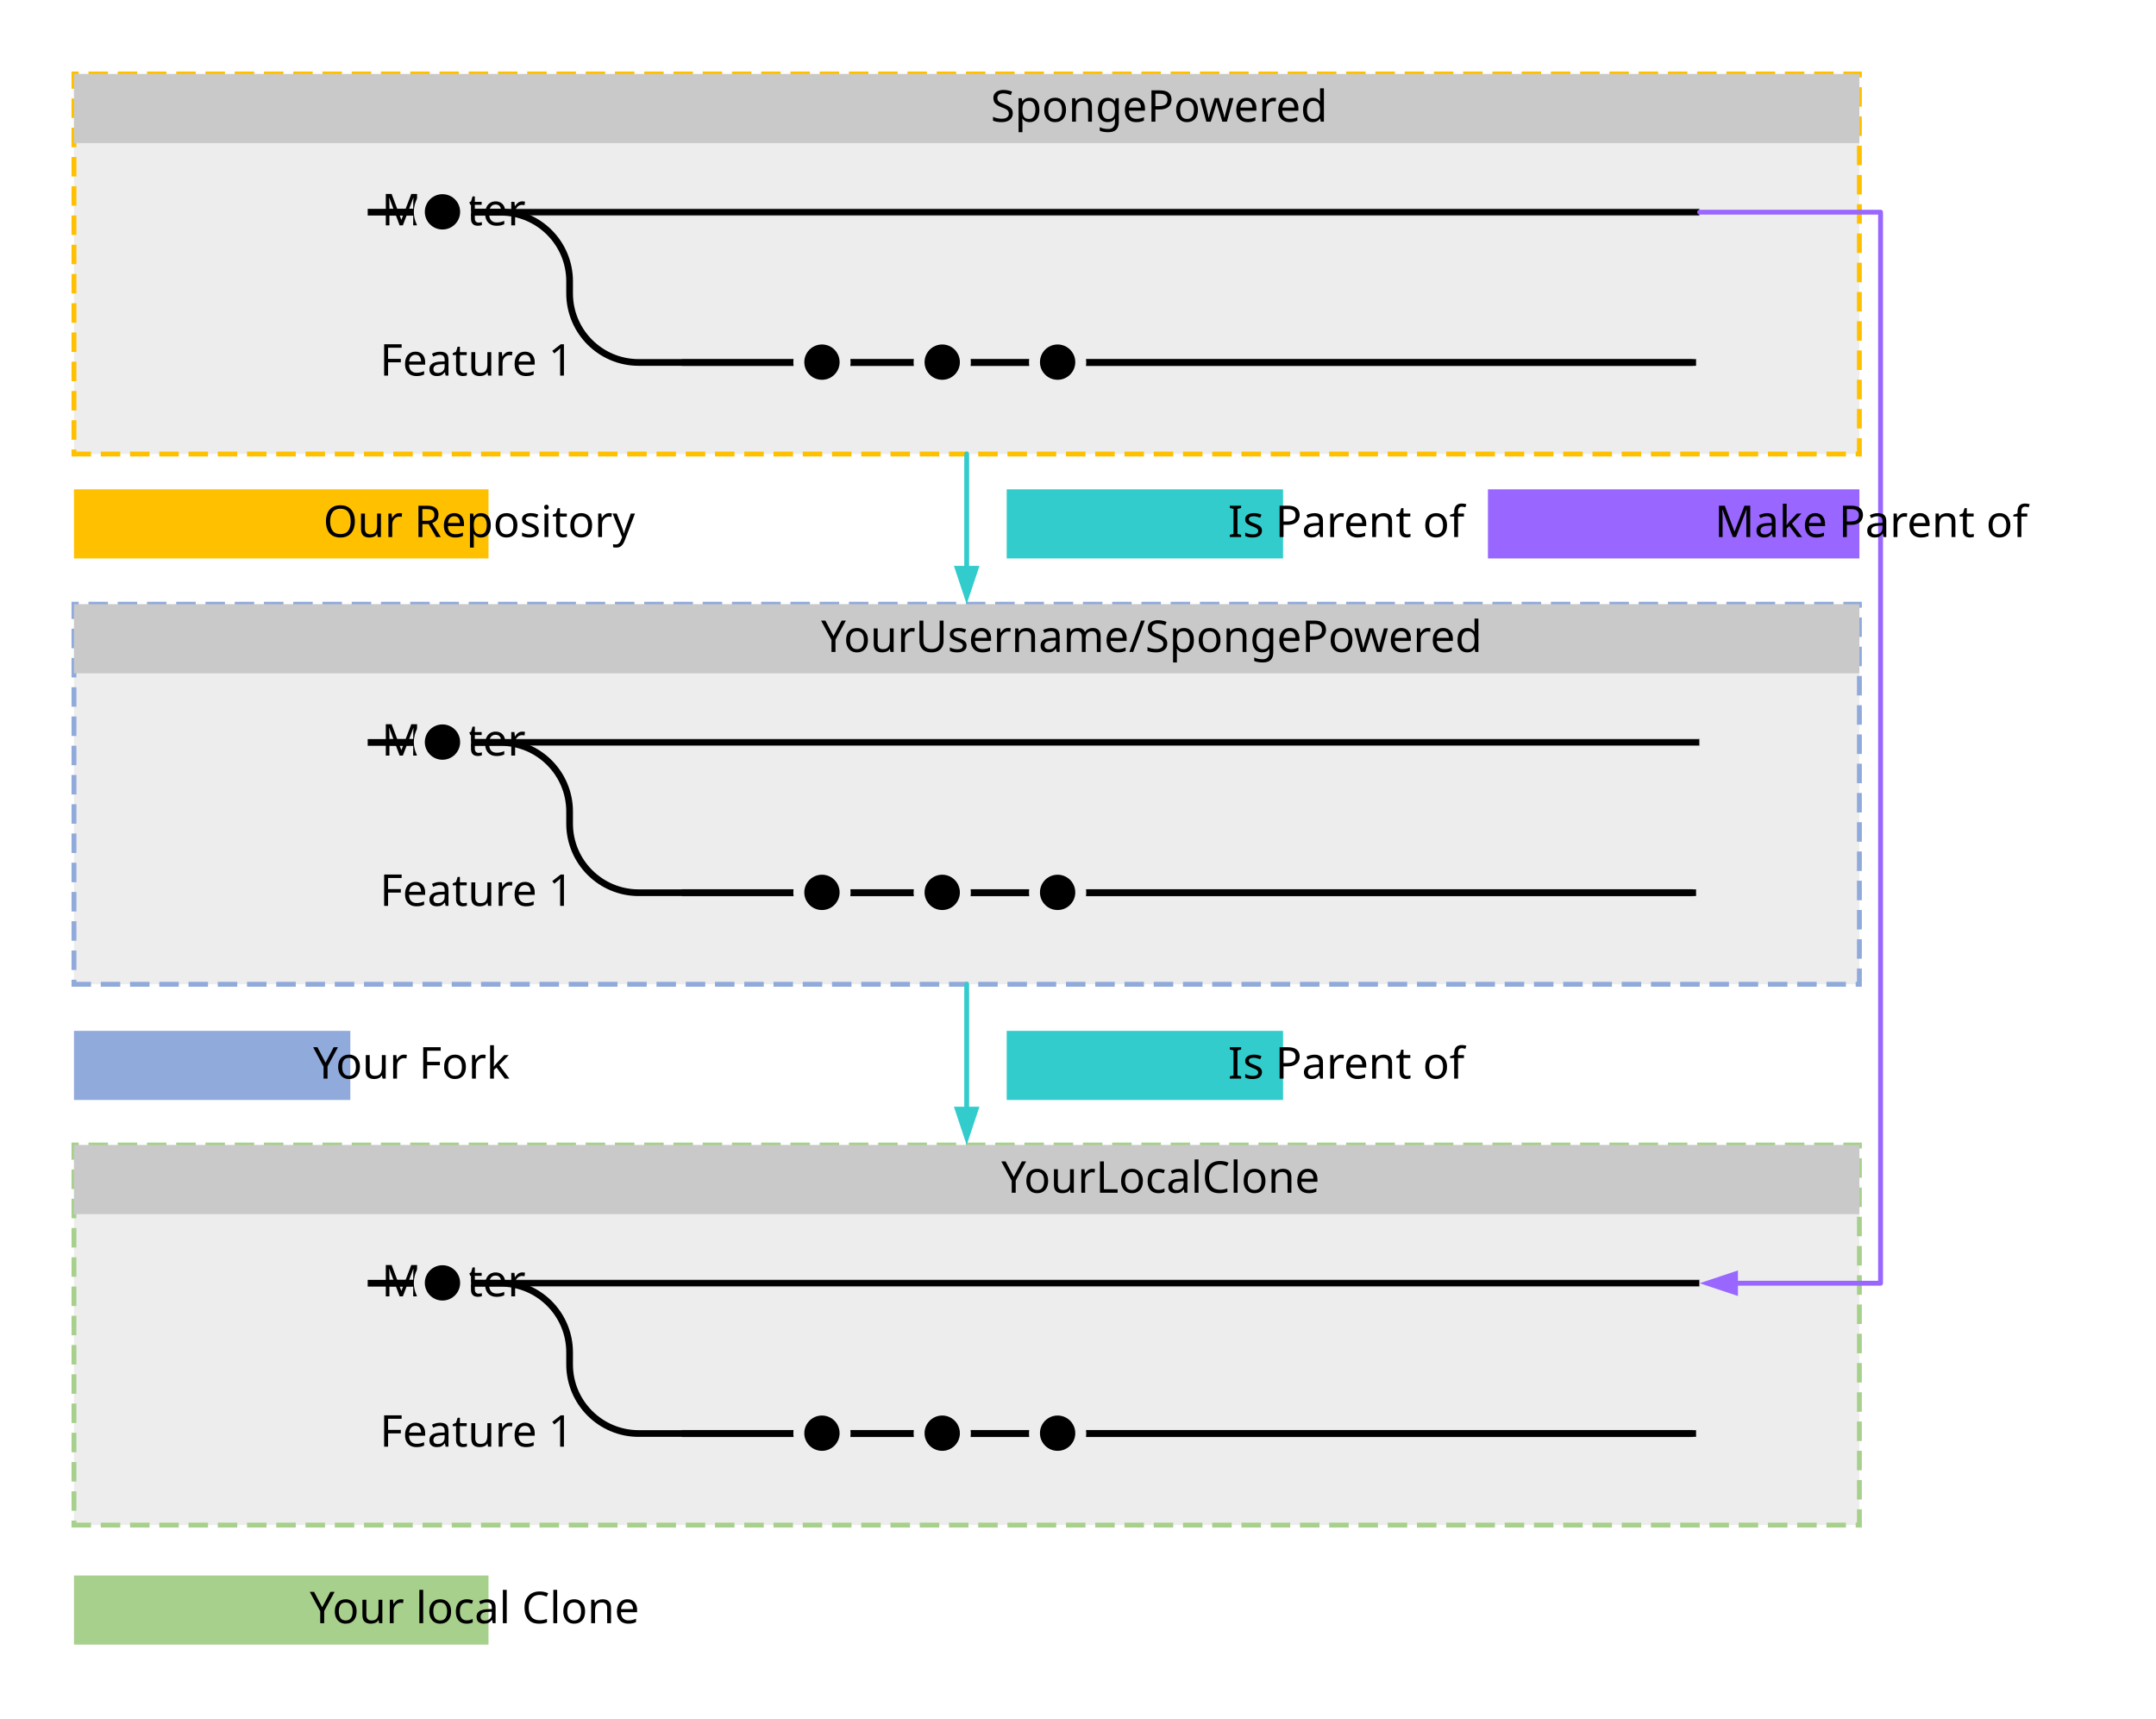
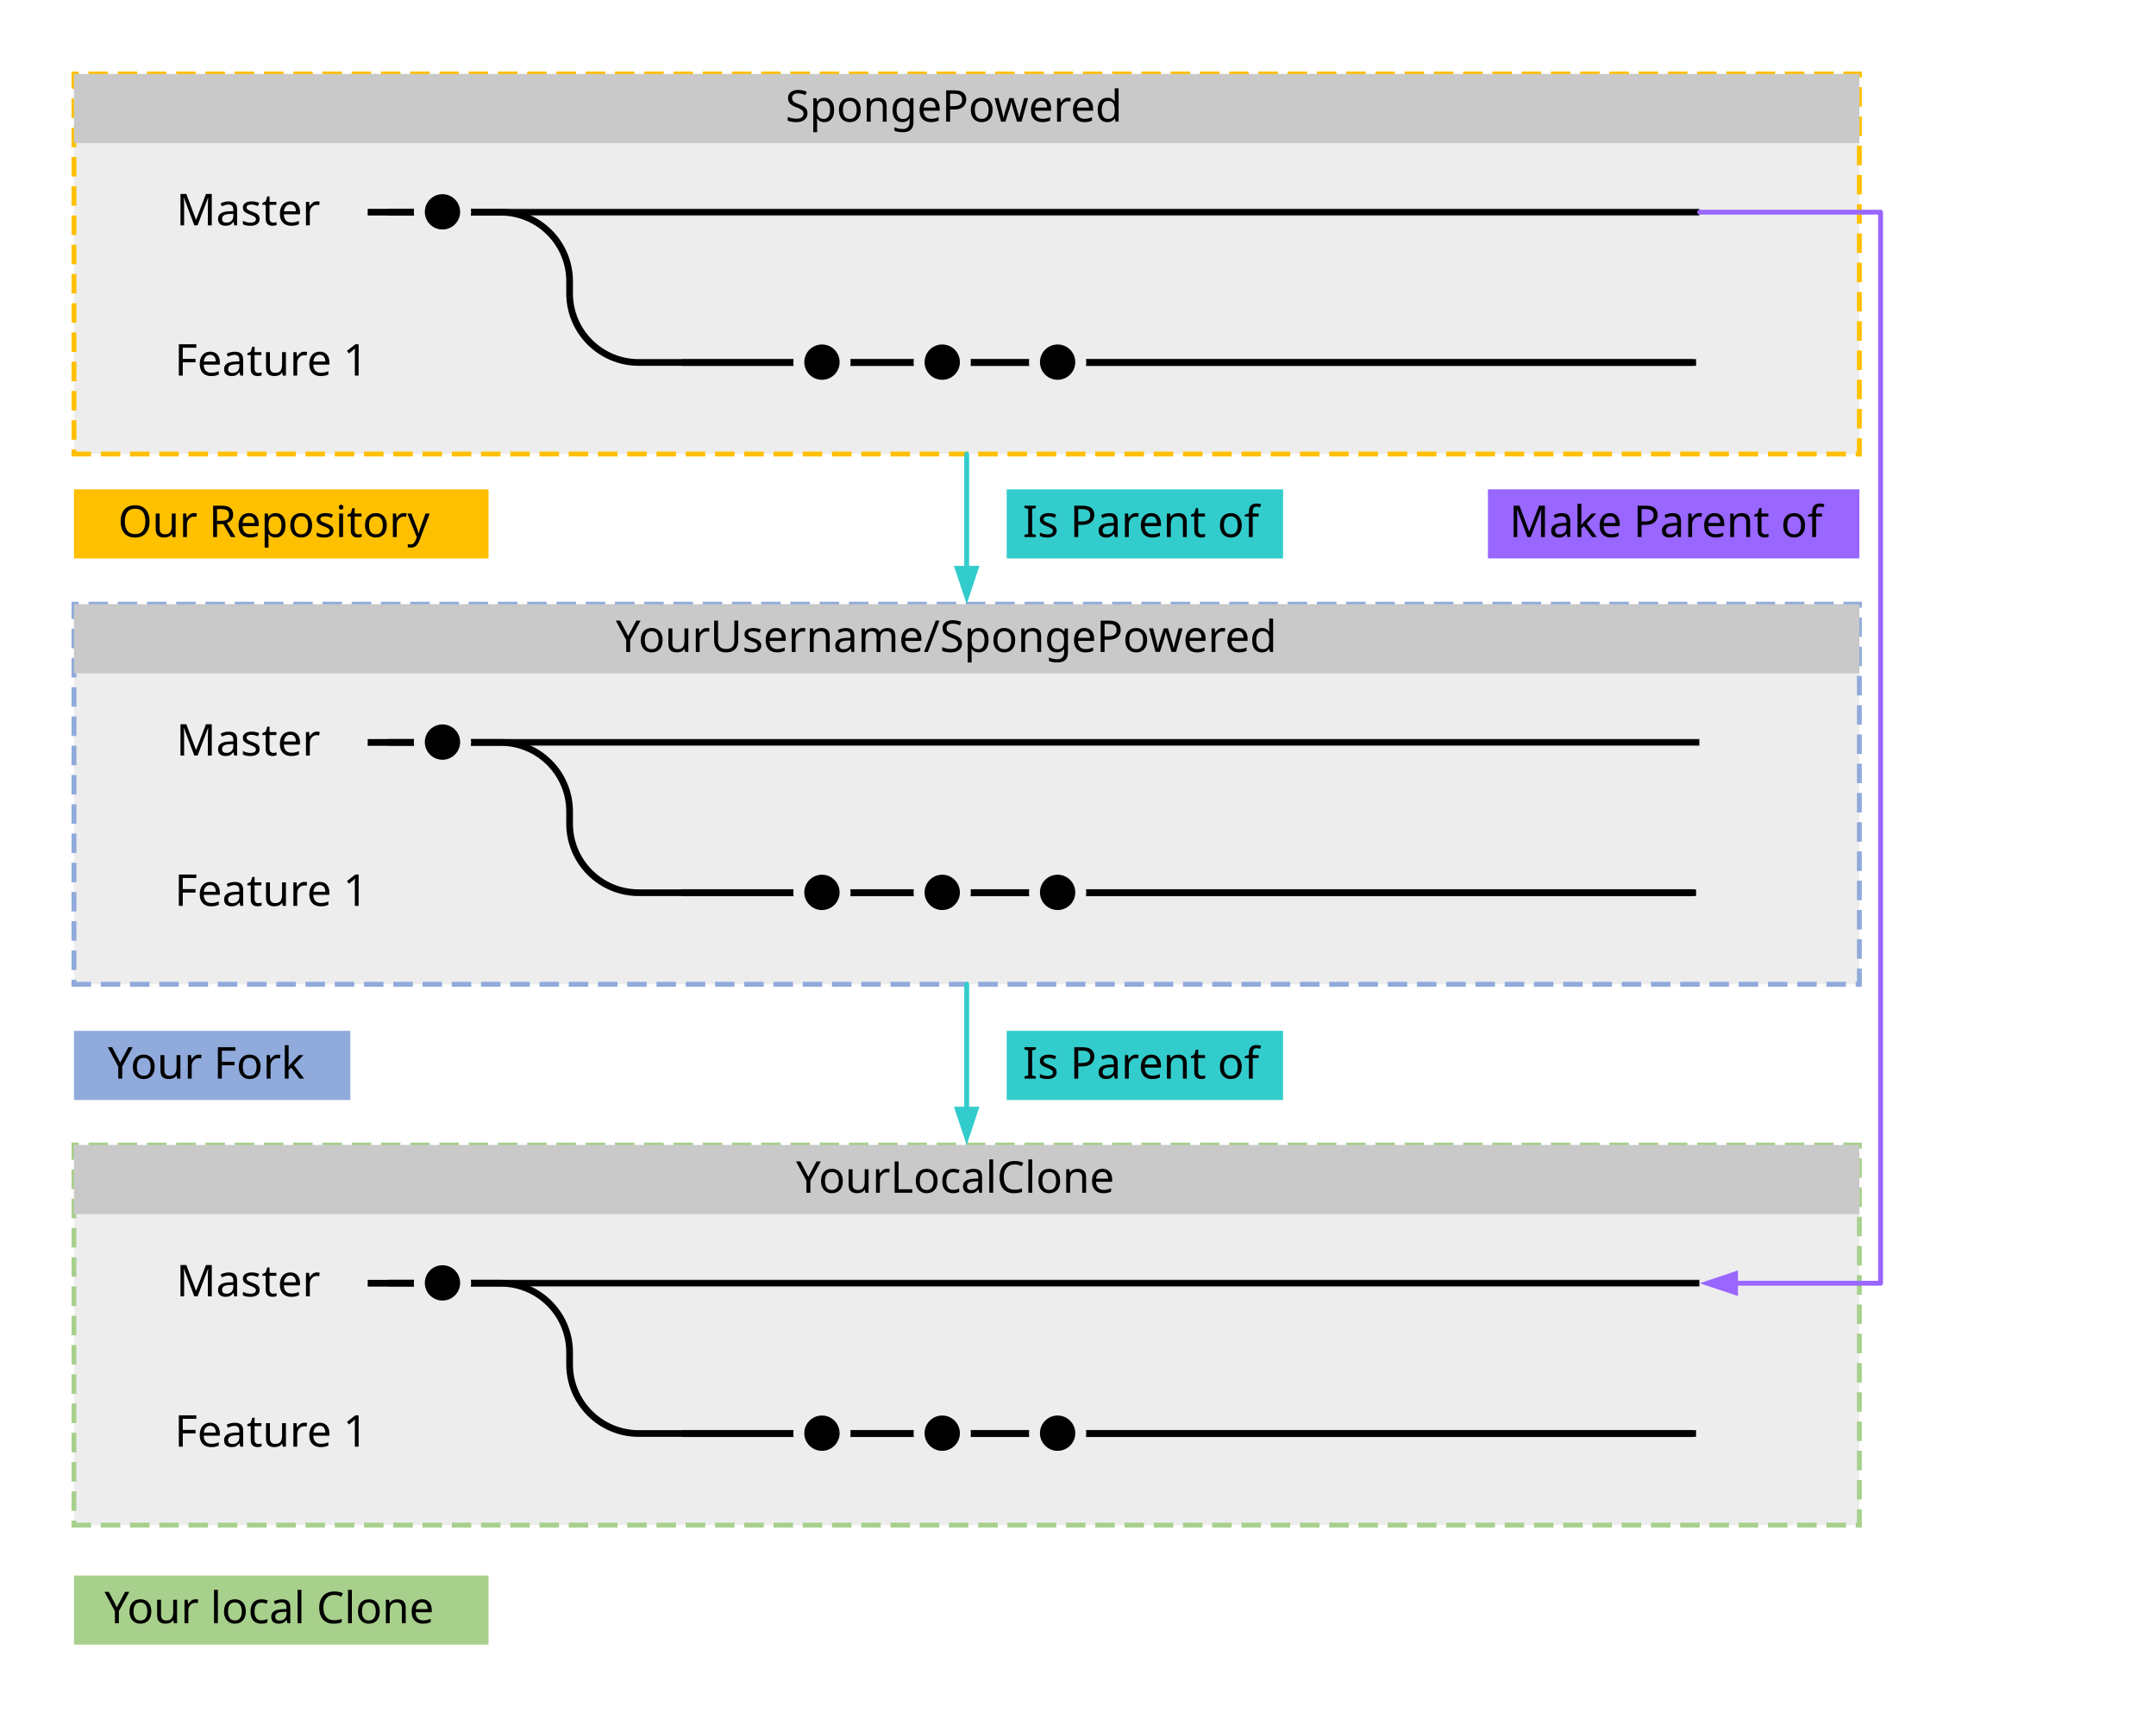
- <svg xmlns="http://www.w3.org/2000/svg" xmlns:ns1="http://schemas.microsoft.com/visio/2003/SVGExtensions/" xmlns:xlink="http://www.w3.org/1999/xlink" width="12.286in" height="9.792in" viewBox="0 0 884.562 705" xml:space="preserve" color-interpolation-filters="sRGB" class="st20">
-   <ns1:documentProperties ns1:langID="1031" ns1:metric="true" ns1:viewMarkup="false">
-     <ns1:userDefs>
-       <ns1:ud ns1:nameU="msvNoAutoConnect" ns1:val="VT0(0):26" />
-       <ns1:ud ns1:nameU="visV14CFF" ns1:prompt="" ns1:val="VT0(1):26" />
-       <ns1:ud ns1:nameU="visFlowchartType" ns1:prompt="" ns1:val="VT4(CrossFunctional)" />
-     </ns1:userDefs>
-   </ns1:documentProperties>
-   <style type="text/css">
- 	
- 		.st1 {fill:#ededed;stroke:#90aadb;stroke-dasharray:6,6;stroke-width:2}
- 		.st2 {fill:#000000;stroke:#c7c8c8;stroke-width:0.25}
- 		.st3 {fill:#ededed;stroke:none;stroke-width:0.25}
- 		.st4 {fill:#000000;font-family:Montserrat;font-size:1.5em}
- 		.st5 {fill:none;stroke:none;stroke-width:2}
- 		.st6 {fill:#c9c9c9;stroke:none;stroke-width:0.25}
- 		.st7 {fill:#ededed;stroke:#a8d08d;stroke-dasharray:6,6;stroke-width:2}
- 		.st8 {stroke:#000000;stroke-width:2.75}
- 		.st9 {marker-end:url(#mrkr13-49);stroke:#33cccc;stroke-linecap:round;stroke-linejoin:round;stroke-width:2}
- 		.st10 {fill:#33cccc;fill-opacity:1;stroke:#33cccc;stroke-opacity:1;stroke-width:0.382}
- 		.st11 {fill:#90aadb;stroke:none;stroke-width:2}
- 		.st12 {fill:#a8d08d;stroke:none;stroke-width:2}
- 		.st13 {fill:#33cccc;stroke:none;stroke-width:2}
- 		.st14 {fill:#ededed;stroke:#ffc000;stroke-dasharray:6,6;stroke-width:2}
- 		.st15 {fill:#ffc000;stroke:none;stroke-width:2}
- 		.st16 {fill:#000000;stroke:#ededed;stroke-width:4.5}
- 		.st17 {marker-end:url(#mrkr13-125);stroke:#9966ff;stroke-linecap:round;stroke-linejoin:round;stroke-width:2}
- 		.st18 {fill:#9966ff;fill-opacity:1;stroke:#9966ff;stroke-opacity:1;stroke-width:0.382}
- 		.st19 {fill:#9966ff;stroke:none;stroke-width:2}
- 		.st20 {fill:none;fill-rule:evenodd;font-size:12px;overflow:visible;stroke-linecap:square;stroke-miterlimit:3}
- 	
- 	</style>
+ <svg xmlns="http://www.w3.org/2000/svg" xmlns:xlink="http://www.w3.org/1999/xlink" width="1179.418" height="940" class="st20" color-interpolation-filters="sRGB" viewBox="0 0 884.562 705" xml:space="preserve">
+   <style type="text/css">.st1{fill:#ededed;stroke:#90aadb;stroke-dasharray:6,6;stroke-width:2}.st2,.st3{fill:#000;stroke:#c7c8c8;stroke-width:.25}.st3{fill:#ededed;stroke:none}.st4{fill:#000;font-family:Montserrat;font-size:1.5em}.st5,.st6{fill:none;stroke:none;stroke-width:2}.st6{fill:#c9c9c9;stroke-width:.25}.st7{fill:#ededed;stroke:#a8d08d;stroke-dasharray:6,6;stroke-width:2}.st8{stroke:#000;stroke-width:2.75}.st9{marker-end:url(#mrkr13-49);stroke:#3cc;stroke-linecap:round;stroke-linejoin:round;stroke-width:2}.st10{fill:#3cc;fill-opacity:1;stroke:#3cc;stroke-opacity:1;stroke-width:.382}.st11,.st12{fill:#90aadb;stroke:none;stroke-width:2}.st12{fill:#a8d08d}.st13{fill:#3cc;stroke:none}.st13,.st14,.st15{stroke-width:2}.st14{fill:#ededed;stroke:#ffc000;stroke-dasharray:6,6}.st15{fill:#ffc000;stroke:none}.st16{fill:#000;stroke:#ededed;stroke-width:4.5}.st17{marker-end:url(#mrkr13-125);stroke:#96f;stroke-linecap:round;stroke-linejoin:round;stroke-width:2}.st18{fill:#96f;fill-opacity:1;stroke:#96f;stroke-opacity:1;stroke-width:.382}.st19{fill:#96f;stroke:none;stroke-width:2}.st20{fill:none;fill-rule:evenodd;font-size:12px;overflow:visible;stroke-linecap:square;stroke-miterlimit:3}</style>
  <defs id="Markers">
    <g id="lend13">
-       <path d="M 3 1 L 0 0 L 3 -1 L 3 1 " style="stroke:none" />
+       <path d="M 3 1 L 0 0 L 3 -1 L 3 1" style="stroke:none" />
    </g>
-     <marker id="mrkr13-49" class="st10" ns1:arrowType="13" ns1:arrowSize="3" ns1:setback="7.86" refX="-7.86" orient="auto" markerUnits="strokeWidth" overflow="visible">
-       <use xlink:href="#lend13" transform="scale(-2.62,-2.62) " />
+     <marker id="mrkr13-49" class="st10" markerUnits="strokeWidth" orient="auto" overflow="visible" refX="-7.86">
+       <use transform="scale(-2.62,-2.62)" xlink:href="#lend13" />
    </marker>
-     <marker id="mrkr13-125" class="st18" ns1:arrowType="13" ns1:arrowSize="3" ns1:setback="7.86" refX="-7.86" orient="auto" markerUnits="strokeWidth" overflow="visible">
-       <use xlink:href="#lend13" transform="scale(-2.62,-2.62) " />
+     <marker id="mrkr13-125" class="st18" markerUnits="strokeWidth" orient="auto" overflow="visible" refX="-7.86">
+       <use transform="scale(-2.62,-2.62)" xlink:href="#lend13" />
    </marker>
  </defs>
-   <g ns1:mID="0" ns1:index="1" ns1:groupContext="foregroundPage">
-     <ns1:userDefs>
-       <ns1:ud ns1:nameU="msvThemeOrder" ns1:val="VT0(0):26" />
-     </ns1:userDefs>
-     <ns1:pageProperties ns1:drawingScale="0.0393701" ns1:pageScale="0.0393701" ns1:drawingUnits="24" ns1:shadowOffsetX="8.50394" ns1:shadowOffsetY="-8.50394" />
-     <ns1:layer ns1:name="Verbinder" ns1:index="0" />
-     <g id="shape25-1" ns1:mID="25" ns1:groupContext="shape" transform="translate(30.3465,-301.229)">
-       <ns1:userDefs>
-         <ns1:ud ns1:nameU="visVersion" ns1:val="VT0(15):26" />
-       </ns1:userDefs>
+   <g>
+     <g id="shape25-1" transform="translate(30.3465,-301.229)">
      <path d="M0 705 L732.52 705 L732.52 549.09 L0 549.09 L0 705 Z" class="st1" />
    </g>
-     <g id="group37-3" transform="translate(272.709,-390.945)" ns1:mID="37" ns1:groupContext="group">
- 			</g>
-     <g id="shape23-4" ns1:mID="23" ns1:groupContext="shape" transform="translate(159.323,-399.024)">
-       <ns1:userDefs>
-         <ns1:ud ns1:nameU="visVersion" ns1:val="VT0(15):26" />
-       </ns1:userDefs>
-       <rect x="0" y="702.166" width="538" height="2.835" class="st2" />
+     <g id="group37-3" transform="translate(272.709,-390.945)" />
+     <g id="shape23-4" transform="translate(159.323,-399.024)">
+       <rect width="538" height="2.835" x="0" y="702.166" class="st2" />
    </g>
-     <g id="shape42-6" ns1:mID="42" ns1:groupContext="shape" transform="translate(53.0236,-390.945)">
-       <ns1:userDefs>
-         <ns1:ud ns1:nameU="visVersion" ns1:val="VT0(15):26" />
-       </ns1:userDefs>
-       <ns1:textBlock ns1:margins="rect(4,4,4,4)" ns1:tabSpace="42.5197" />
-       <ns1:textRect cx="49.606" cy="695.504" width="99.22" height="18.992" />
-       <rect x="0" y="686.008" width="99.213" height="18.992" class="st3" />
-       <text x="19.28" y="700.9" class="st4" ns1:langID="1031">
-         <ns1:paragraph ns1:horizAlign="1" />
-         <ns1:tabList />Master</text>
+     <g id="shape42-6" transform="translate(53.0236,-390.945)">
+       <rect width="99.213" height="18.992" x="0" y="686.008" class="st3" />
+       <text x="19.28" y="700.9" class="st4">Master</text>
    </g>
-     <g id="shape52-9" ns1:mID="52" ns1:groupContext="shape" transform="translate(54.4409,-377.055)">
-       <rect x="0" y="658.229" width="676.898" height="46.772" class="st5" />
+     <g id="shape52-9" transform="translate(54.4409,-377.055)">
+       <rect width="676.898" height="46.772" x="0" y="658.229" class="st5" />
    </g>
-     <g id="shape36-11" ns1:mID="36" ns1:groupContext="shape" transform="translate(30.3465,-428.788)">
-       <ns1:textBlock ns1:margins="rect(2,2,2,2)" ns1:tabSpace="42.5197" />
-       <ns1:textRect cx="366.261" cy="690.827" width="732.53" height="28.346" />
-       <rect x="0" y="676.654" width="732.522" height="28.346" class="st6" />
-       <text x="222.29" y="696.23" class="st4" ns1:langID="1031">
-         <ns1:paragraph ns1:horizAlign="1" />
-         <ns1:tabList />YourUsername/SpongePowered</text>
+     <g id="shape36-11" transform="translate(30.3465,-428.788)">
+       <rect width="732.522" height="28.346" x="0" y="676.654" class="st6" />
+       <text x="222.29" y="696.23" class="st4">YourUsername/SpongePowered</text>
    </g>
-     <g id="shape60-14" ns1:mID="60" ns1:groupContext="shape" transform="translate(279.795,-337.37)">
-       <ns1:userDefs>
-         <ns1:ud ns1:nameU="visVersion" ns1:val="VT0(15):26" />
-       </ns1:userDefs>
-       <rect x="0" y="702.166" width="414.693" height="2.835" class="st2" />
+     <g id="shape60-14" transform="translate(279.795,-337.37)">
+       <rect width="414.693" height="2.835" x="0" y="702.166" class="st2" />
    </g>
-     <g id="shape65-16" ns1:mID="65" ns1:groupContext="shape" transform="translate(53.0236,-329.292)">
-       <ns1:userDefs>
-         <ns1:ud ns1:nameU="visVersion" ns1:val="VT0(15):26" />
-       </ns1:userDefs>
-       <ns1:textBlock ns1:margins="rect(4,4,4,4)" ns1:tabSpace="42.5197" />
-       <ns1:textRect cx="58.528" cy="695.504" width="117.06" height="18.992" />
-       <rect x="0" y="686.008" width="117.055" height="18.992" class="st3" />
-       <text x="18.6" y="700.9" class="st4" ns1:langID="1031">
-         <ns1:paragraph ns1:horizAlign="1" />
-         <ns1:tabList />Feature 1</text>
+     <g id="shape65-16" transform="translate(53.0236,-329.292)">
+       <rect width="117.055" height="18.992" x="0" y="686.008" class="st3" />
+       <text x="18.6" y="700.9" class="st4">Feature 1</text>
    </g>
-     <g id="shape66-19" ns1:mID="66" ns1:groupContext="shape" transform="translate(54.4409,-315.402)">
-       <rect x="0" y="658.229" width="676.898" height="46.772" class="st5" />
+     <g id="shape66-19" transform="translate(54.4409,-315.402)">
+       <rect width="676.898" height="46.772" x="0" y="658.229" class="st5" />
    </g>
-     <g id="shape74-21" ns1:mID="74" ns1:groupContext="shape" transform="translate(30.3465,-79.3782)">
-       <ns1:userDefs>
-         <ns1:ud ns1:nameU="visVersion" ns1:val="VT0(15):26" />
-       </ns1:userDefs>
+     <g id="shape74-21" transform="translate(30.3465,-79.3782)">
      <path d="M0 705 L732.52 705 L732.52 549.09 L0 549.09 L0 705 Z" class="st7" />
    </g>
-     <g id="group75-23" transform="translate(272.709,-169.095)" ns1:mID="75" ns1:groupContext="group">
- 			</g>
-     <g id="shape76-24" ns1:mID="76" ns1:groupContext="shape" transform="translate(159.323,-177.173)">
-       <ns1:userDefs>
-         <ns1:ud ns1:nameU="visVersion" ns1:val="VT0(15):26" />
-       </ns1:userDefs>
-       <rect x="0" y="702.166" width="538" height="2.835" class="st2" />
+     <g id="group75-23" transform="translate(272.709,-169.095)" />
+     <g id="shape76-24" transform="translate(159.323,-177.173)">
+       <rect width="538" height="2.835" x="0" y="702.166" class="st2" />
    </g>
-     <g id="shape80-26" ns1:mID="80" ns1:groupContext="shape" transform="translate(53.0236,-169.095)">
-       <ns1:userDefs>
-         <ns1:ud ns1:nameU="visVersion" ns1:val="VT0(15):26" />
-       </ns1:userDefs>
-       <ns1:textBlock ns1:margins="rect(4,4,4,4)" ns1:tabSpace="42.5197" />
-       <ns1:textRect cx="49.606" cy="695.504" width="99.22" height="18.992" />
-       <rect x="0" y="686.008" width="99.213" height="18.992" class="st3" />
-       <text x="19.28" y="700.9" class="st4" ns1:langID="1031">
-         <ns1:paragraph ns1:horizAlign="1" />
-         <ns1:tabList />Master</text>
+     <g id="shape80-26" transform="translate(53.0236,-169.095)">
+       <rect width="99.213" height="18.992" x="0" y="686.008" class="st3" />
+       <text x="19.28" y="700.9" class="st4">Master</text>
    </g>
-     <g id="shape81-29" ns1:mID="81" ns1:groupContext="shape" transform="translate(54.4409,-155.205)">
-       <rect x="0" y="658.229" width="676.898" height="46.772" class="st5" />
+     <g id="shape81-29" transform="translate(54.4409,-155.205)">
+       <rect width="676.898" height="46.772" x="0" y="658.229" class="st5" />
    </g>
-     <g id="shape82-31" ns1:mID="82" ns1:groupContext="shape" transform="translate(30.3465,-206.937)">
-       <ns1:textBlock ns1:margins="rect(2,2,2,2)" ns1:tabSpace="42.5197" />
-       <ns1:textRect cx="366.261" cy="690.827" width="732.53" height="28.346" />
-       <rect x="0" y="676.654" width="732.522" height="28.346" class="st6" />
-       <text x="296.23" y="696.23" class="st4" ns1:langID="1031">
-         <ns1:paragraph ns1:horizAlign="1" />
-         <ns1:tabList />YourLocalClone</text>
+     <g id="shape82-31" transform="translate(30.3465,-206.937)">
+       <rect width="732.522" height="28.346" x="0" y="676.654" class="st6" />
+       <text x="296.23" y="696.23" class="st4">YourLocalClone</text>
    </g>
-     <g id="shape83-34" ns1:mID="83" ns1:groupContext="shape" transform="translate(279.795,-115.52)">
-       <ns1:userDefs>
-         <ns1:ud ns1:nameU="visVersion" ns1:val="VT0(15):26" />
-       </ns1:userDefs>
-       <rect x="0" y="702.166" width="414.693" height="2.835" class="st2" />
+     <g id="shape83-34" transform="translate(279.795,-115.52)">
+       <rect width="414.693" height="2.835" x="0" y="702.166" class="st2" />
    </g>
-     <g id="shape87-36" ns1:mID="87" ns1:groupContext="shape" transform="translate(53.0236,-107.441)">
-       <ns1:userDefs>
-         <ns1:ud ns1:nameU="visVersion" ns1:val="VT0(15):26" />
-       </ns1:userDefs>
-       <ns1:textBlock ns1:margins="rect(4,4,4,4)" ns1:tabSpace="42.5197" />
-       <ns1:textRect cx="58.528" cy="695.504" width="117.06" height="18.992" />
-       <rect x="0" y="686.008" width="117.055" height="18.992" class="st3" />
-       <text x="18.6" y="700.9" class="st4" ns1:langID="1031">
-         <ns1:paragraph ns1:horizAlign="1" />
-         <ns1:tabList />Feature 1</text>
+     <g id="shape87-36" transform="translate(53.0236,-107.441)">
+       <rect width="117.055" height="18.992" x="0" y="686.008" class="st3" />
+       <text x="18.6" y="700.9" class="st4">Feature 1</text>
    </g>
-     <g id="shape88-39" ns1:mID="88" ns1:groupContext="shape" transform="translate(54.4409,-93.5514)">
-       <rect x="0" y="658.229" width="676.898" height="46.772" class="st5" />
+     <g id="shape88-39" transform="translate(54.4409,-93.5514)">
+       <rect width="676.898" height="46.772" x="0" y="658.229" class="st5" />
    </g>
-     <g id="shape89-41" ns1:mID="89" ns1:groupContext="shape" ns1:layerMember="0" transform="translate(152.236,-178.591)">
-       <path d="M0 705 L53.12 705 A28.346 28.346 0 0 1 81.46 733.35 L81.46 738.31 A28.346 28.346 -180 0 0 109.81 766.65        L542.25 766.65" class="st8" />
+     <g id="shape89-41" transform="translate(152.236,-178.591)">
+       <path d="M0 705 L53.12 705 A28.346 28.346 0 0 1 81.46 733.35 L81.46 738.31 A28.346 28.346 -180 0 0 109.81 766.65 L542.25 766.65" class="st8" />
    </g>
-     <g id="shape90-44" ns1:mID="90" ns1:groupContext="shape" ns1:layerMember="0" transform="translate(389.521,-301.229)">
+     <g id="shape90-44" transform="translate(389.521,-301.229)">
      <path d="M7.09 705 L7.09 755.23" class="st9" />
    </g>
-     <g id="shape91-50" ns1:mID="91" ns1:groupContext="shape" transform="translate(30.3465,-253.77)">
-       <ns1:userDefs>
-         <ns1:ud ns1:nameU="visVersion" ns1:val="VT0(15):26" />
-       </ns1:userDefs>
-       <ns1:textBlock ns1:margins="rect(4,4,4,4)" ns1:tabSpace="42.5197" />
-       <ns1:textRect cx="56.693" cy="690.827" width="113.39" height="28.346" />
-       <rect x="0" y="676.654" width="113.386" height="28.346" class="st11" />
-       <text x="13.89" y="696.23" class="st4" ns1:langID="1031">
-         <ns1:paragraph ns1:horizAlign="1" />
-         <ns1:tabList />Your Fork</text>
+     <g id="shape91-50" transform="translate(30.3465,-253.77)">
+       <rect width="113.386" height="28.346" x="0" y="676.654" class="st11" />
+       <text x="13.89" y="696.23" class="st4">Your Fork</text>
    </g>
-     <g id="shape92-53" ns1:mID="92" ns1:groupContext="shape" transform="translate(30.3465,-30.3465)">
-       <ns1:userDefs>
-         <ns1:ud ns1:nameU="visVersion" ns1:val="VT0(15):26" />
-       </ns1:userDefs>
-       <ns1:textBlock ns1:margins="rect(4,4,4,4)" ns1:tabSpace="42.5197" />
-       <ns1:textRect cx="85.039" cy="690.827" width="170.08" height="28.346" />
-       <rect x="0" y="676.654" width="170.079" height="28.346" class="st12" />
-       <text x="12.52" y="696.23" class="st4" ns1:langID="1031">
-         <ns1:paragraph ns1:horizAlign="1" />
-         <ns1:tabList />Your local Clone</text>
+     <g id="shape92-53" transform="translate(30.3465,-30.3465)">
+       <rect width="170.079" height="28.346" x="0" y="676.654" class="st12" />
+       <text x="12.52" y="696.23" class="st4">Your local Clone</text>
    </g>
-     <g id="shape95-56" ns1:mID="95" ns1:groupContext="shape" transform="translate(413.024,-253.77)">
-       <ns1:userDefs>
-         <ns1:ud ns1:nameU="visVersion" ns1:val="VT0(15):26" />
-       </ns1:userDefs>
-       <ns1:textBlock ns1:margins="rect(4,4,4,4)" ns1:tabSpace="42.5197" />
-       <ns1:textRect cx="56.693" cy="690.827" width="113.39" height="28.346" />
-       <rect x="0" y="676.654" width="113.386" height="28.346" class="st13" />
-       <text x="6.59" y="696.23" class="st4" ns1:langID="1031">
-         <ns1:paragraph ns1:horizAlign="1" />
-         <ns1:tabList />Is Parent of</text>
+     <g id="shape95-56" transform="translate(413.024,-253.77)">
+       <rect width="113.386" height="28.346" x="0" y="676.654" class="st13" />
+       <text x="6.59" y="696.23" class="st4">Is Parent of</text>
    </g>
-     <g id="shape97-59" ns1:mID="97" ns1:groupContext="shape" transform="translate(30.3465,-518.748)">
-       <ns1:userDefs>
-         <ns1:ud ns1:nameU="visVersion" ns1:val="VT0(15):26" />
-       </ns1:userDefs>
+     <g id="shape97-59" transform="translate(30.3465,-518.748)">
      <path d="M0 705 L732.52 705 L732.52 549.09 L0 549.09 L0 705 Z" class="st14" />
    </g>
-     <g id="group98-61" transform="translate(272.709,-608.465)" ns1:mID="98" ns1:groupContext="group">
- 			</g>
-     <g id="shape99-62" ns1:mID="99" ns1:groupContext="shape" transform="translate(159.323,-616.544)">
-       <ns1:userDefs>
-         <ns1:ud ns1:nameU="visVersion" ns1:val="VT0(15):26" />
-       </ns1:userDefs>
-       <rect x="0" y="702.166" width="538" height="2.835" class="st2" />
+     <g id="group98-61" transform="translate(272.709,-608.465)" />
+     <g id="shape99-62" transform="translate(159.323,-616.544)">
+       <rect width="538" height="2.835" x="0" y="702.166" class="st2" />
    </g>
-     <g id="shape103-64" ns1:mID="103" ns1:groupContext="shape" transform="translate(53.0236,-608.465)">
-       <ns1:userDefs>
-         <ns1:ud ns1:nameU="visVersion" ns1:val="VT0(15):26" />
-       </ns1:userDefs>
-       <ns1:textBlock ns1:margins="rect(4,4,4,4)" ns1:tabSpace="42.5197" />
-       <ns1:textRect cx="49.606" cy="695.504" width="99.22" height="18.992" />
-       <rect x="0" y="686.008" width="99.213" height="18.992" class="st3" />
-       <text x="19.28" y="700.9" class="st4" ns1:langID="1031">
-         <ns1:paragraph ns1:horizAlign="1" />
-         <ns1:tabList />Master</text>
+     <g id="shape103-64" transform="translate(53.0236,-608.465)">
+       <rect width="99.213" height="18.992" x="0" y="686.008" class="st3" />
+       <text x="19.28" y="700.9" class="st4">Master</text>
    </g>
-     <g id="shape104-67" ns1:mID="104" ns1:groupContext="shape" transform="translate(54.4409,-594.575)">
-       <rect x="0" y="658.229" width="676.898" height="46.772" class="st5" />
+     <g id="shape104-67" transform="translate(54.4409,-594.575)">
+       <rect width="676.898" height="46.772" x="0" y="658.229" class="st5" />
    </g>
-     <g id="shape105-69" ns1:mID="105" ns1:groupContext="shape" transform="translate(30.3465,-646.307)">
-       <ns1:textBlock ns1:margins="rect(2,2,2,2)" ns1:tabSpace="42.5197" />
-       <ns1:textRect cx="366.261" cy="690.827" width="732.53" height="28.346" />
-       <rect x="0" y="676.654" width="732.522" height="28.346" class="st6" />
-       <text x="291.91" y="696.23" class="st4" ns1:langID="1031">
-         <ns1:paragraph ns1:horizAlign="1" />
-         <ns1:tabList />SpongePowered</text>
+     <g id="shape105-69" transform="translate(30.3465,-646.307)">
+       <rect width="732.522" height="28.346" x="0" y="676.654" class="st6" />
+       <text x="291.91" y="696.23" class="st4">SpongePowered</text>
    </g>
-     <g id="shape106-72" ns1:mID="106" ns1:groupContext="shape" transform="translate(279.795,-554.89)">
-       <ns1:userDefs>
-         <ns1:ud ns1:nameU="visVersion" ns1:val="VT0(15):26" />
-       </ns1:userDefs>
-       <rect x="0" y="702.166" width="414.693" height="2.835" class="st2" />
+     <g id="shape106-72" transform="translate(279.795,-554.89)">
+       <rect width="414.693" height="2.835" x="0" y="702.166" class="st2" />
    </g>
-     <g id="shape110-74" ns1:mID="110" ns1:groupContext="shape" transform="translate(53.0236,-546.811)">
-       <ns1:userDefs>
-         <ns1:ud ns1:nameU="visVersion" ns1:val="VT0(15):26" />
-       </ns1:userDefs>
-       <ns1:textBlock ns1:margins="rect(4,4,4,4)" ns1:tabSpace="42.5197" />
-       <ns1:textRect cx="58.528" cy="695.504" width="117.06" height="18.992" />
-       <rect x="0" y="686.008" width="117.055" height="18.992" class="st3" />
-       <text x="18.6" y="700.9" class="st4" ns1:langID="1031">
-         <ns1:paragraph ns1:horizAlign="1" />
-         <ns1:tabList />Feature 1</text>
+     <g id="shape110-74" transform="translate(53.0236,-546.811)">
+       <rect width="117.055" height="18.992" x="0" y="686.008" class="st3" />
+       <text x="18.6" y="700.9" class="st4">Feature 1</text>
    </g>
-     <g id="shape111-77" ns1:mID="111" ns1:groupContext="shape" transform="translate(54.4409,-532.921)">
-       <rect x="0" y="658.229" width="676.898" height="46.772" class="st5" />
+     <g id="shape111-77" transform="translate(54.4409,-532.921)">
+       <rect width="676.898" height="46.772" x="0" y="658.229" class="st5" />
    </g>
-     <g id="shape112-79" ns1:mID="112" ns1:groupContext="shape" ns1:layerMember="0" transform="translate(152.236,-617.961)">
-       <path d="M0 705 L53.12 705 A28.346 28.346 0 0 1 81.46 733.35 L81.46 738.31 A28.346 28.346 -180 0 0 109.81 766.65        L542.25 766.65" class="st8" />
+     <g id="shape112-79" transform="translate(152.236,-617.961)">
+       <path d="M0 705 L53.12 705 A28.346 28.346 0 0 1 81.46 733.35 L81.46 738.31 A28.346 28.346 -180 0 0 109.81 766.65 L542.25 766.65" class="st8" />
    </g>
-     <g id="shape113-82" ns1:mID="113" ns1:groupContext="shape" ns1:layerMember="0" transform="translate(389.521,-518.748)">
+     <g id="shape113-82" transform="translate(389.521,-518.748)">
      <path d="M7.09 705 L7.09 750.89" class="st9" />
    </g>
-     <g id="shape114-87" ns1:mID="114" ns1:groupContext="shape" transform="translate(413.024,-475.916)">
-       <ns1:userDefs>
-         <ns1:ud ns1:nameU="visVersion" ns1:val="VT0(15):26" />
-       </ns1:userDefs>
-       <ns1:textBlock ns1:margins="rect(4,4,4,4)" ns1:tabSpace="42.5197" />
-       <ns1:textRect cx="56.693" cy="690.827" width="113.39" height="28.346" />
-       <rect x="0" y="676.654" width="113.386" height="28.346" class="st13" />
-       <text x="6.59" y="696.23" class="st4" ns1:langID="1031">
-         <ns1:paragraph ns1:horizAlign="1" />
-         <ns1:tabList />Is Parent of</text>
+     <g id="shape114-87" transform="translate(413.024,-475.916)">
+       <rect width="113.386" height="28.346" x="0" y="676.654" class="st13" />
+       <text x="6.59" y="696.23" class="st4">Is Parent of</text>
    </g>
-     <g id="shape115-90" ns1:mID="115" ns1:groupContext="shape" transform="translate(30.3465,-475.916)">
-       <ns1:userDefs>
-         <ns1:ud ns1:nameU="visVersion" ns1:val="VT0(15):26" />
-       </ns1:userDefs>
-       <ns1:textBlock ns1:margins="rect(4,4,4,4)" ns1:tabSpace="42.5197" />
-       <ns1:textRect cx="85.039" cy="690.827" width="170.08" height="28.346" />
-       <rect x="0" y="676.654" width="170.079" height="28.346" class="st15" />
-       <text x="18.06" y="696.23" class="st4" ns1:langID="1031">
-         <ns1:paragraph ns1:horizAlign="1" />
-         <ns1:tabList />Our Repository</text>
+     <g id="shape115-90" transform="translate(30.3465,-475.916)">
+       <rect width="170.079" height="28.346" x="0" y="676.654" class="st15" />
+       <text x="18.06" y="696.23" class="st4">Our Repository</text>
    </g>
-     <g id="shape84-93" ns1:mID="84" ns1:groupContext="shape" transform="translate(327.736,-107.441)">
-       <ns1:userDefs>
-         <ns1:ud ns1:nameU="visVersion" ns1:val="VT0(15):26" />
-       </ns1:userDefs>
+     <g id="shape84-93" transform="translate(327.736,-107.441)">
      <path d="M0 695.5 A9.496 9.496 0 1 1 18.99 695.5 A9.496 9.496 0 0 1 0 695.5 Z" class="st16" />
    </g>
-     <g id="shape85-95" ns1:mID="85" ns1:groupContext="shape" transform="translate(377.083,-107.441)">
-       <ns1:userDefs>
-         <ns1:ud ns1:nameU="visVersion" ns1:val="VT0(15):26" />
-       </ns1:userDefs>
+     <g id="shape85-95" transform="translate(377.083,-107.441)">
      <path d="M0 695.5 A9.496 9.496 0 1 1 18.99 695.5 A9.496 9.496 0 0 1 0 695.5 Z" class="st16" />
    </g>
-     <g id="shape86-97" ns1:mID="86" ns1:groupContext="shape" transform="translate(424.422,-107.441)">
-       <ns1:userDefs>
-         <ns1:ud ns1:nameU="visVersion" ns1:val="VT0(15):26" />
-       </ns1:userDefs>
+     <g id="shape86-97" transform="translate(424.422,-107.441)">
      <path d="M0 695.5 A9.496 9.496 0 1 1 18.99 695.5 A9.496 9.496 0 0 1 0 695.5 Z" class="st16" />
    </g>
-     <g id="shape71-99" ns1:mID="71" ns1:groupContext="shape" ns1:layerMember="0" transform="translate(152.236,-400.441)">
-       <path d="M0 705 L53.12 705 A28.346 28.346 0 0 1 81.46 733.35 L81.46 738.31 A28.346 28.346 -180 0 0 109.81 766.65        L542.25 766.65" class="st8" />
+     <g id="shape71-99" transform="translate(152.236,-400.441)">
+       <path d="M0 705 L53.12 705 A28.346 28.346 0 0 1 81.46 733.35 L81.46 738.31 A28.346 28.346 -180 0 0 109.81 766.65 L542.25 766.65" class="st8" />
    </g>
-     <g id="shape64-102" ns1:mID="64" ns1:groupContext="shape" transform="translate(424.422,-329.292)">
-       <ns1:userDefs>
-         <ns1:ud ns1:nameU="visVersion" ns1:val="VT0(15):26" />
-       </ns1:userDefs>
+     <g id="shape64-102" transform="translate(424.422,-329.292)">
      <path d="M0 695.5 A9.496 9.496 0 1 1 18.99 695.5 A9.496 9.496 0 0 1 0 695.5 Z" class="st16" />
    </g>
-     <g id="shape63-104" ns1:mID="63" ns1:groupContext="shape" transform="translate(377.083,-329.292)">
-       <ns1:userDefs>
-         <ns1:ud ns1:nameU="visVersion" ns1:val="VT0(15):26" />
-       </ns1:userDefs>
+     <g id="shape63-104" transform="translate(377.083,-329.292)">
      <path d="M0 695.5 A9.496 9.496 0 1 1 18.99 695.5 A9.496 9.496 0 0 1 0 695.5 Z" class="st16" />
    </g>
-     <g id="shape62-106" ns1:mID="62" ns1:groupContext="shape" transform="translate(327.736,-329.292)">
-       <ns1:userDefs>
-         <ns1:ud ns1:nameU="visVersion" ns1:val="VT0(15):26" />
-       </ns1:userDefs>
+     <g id="shape62-106" transform="translate(327.736,-329.292)">
      <path d="M0 695.5 A9.496 9.496 0 1 1 18.99 695.5 A9.496 9.496 0 0 1 0 695.5 Z" class="st16" />
    </g>
-     <g id="shape32-108" ns1:mID="32" ns1:groupContext="shape" transform="translate(172.042,-390.945)">
-       <ns1:userDefs>
-         <ns1:ud ns1:nameU="visVersion" ns1:val="VT0(15):26" />
-       </ns1:userDefs>
+     <g id="shape32-108" transform="translate(172.042,-390.945)">
      <path d="M0 695.5 A9.496 9.496 0 1 1 18.99 695.5 A9.496 9.496 0 0 1 0 695.5 Z" class="st16" />
    </g>
-     <g id="shape107-110" ns1:mID="107" ns1:groupContext="shape" transform="translate(327.736,-546.811)">
-       <ns1:userDefs>
-         <ns1:ud ns1:nameU="visVersion" ns1:val="VT0(15):26" />
-       </ns1:userDefs>
+     <g id="shape107-110" transform="translate(327.736,-546.811)">
      <path d="M0 695.5 A9.496 9.496 0 1 1 18.99 695.5 A9.496 9.496 0 0 1 0 695.5 Z" class="st16" />
    </g>
-     <g id="shape108-112" ns1:mID="108" ns1:groupContext="shape" transform="translate(377.083,-546.811)">
-       <ns1:userDefs>
-         <ns1:ud ns1:nameU="visVersion" ns1:val="VT0(15):26" />
-       </ns1:userDefs>
+     <g id="shape108-112" transform="translate(377.083,-546.811)">
      <path d="M0 695.5 A9.496 9.496 0 1 1 18.99 695.5 A9.496 9.496 0 0 1 0 695.5 Z" class="st16" />
    </g>
-     <g id="shape109-114" ns1:mID="109" ns1:groupContext="shape" transform="translate(424.422,-546.811)">
-       <ns1:userDefs>
-         <ns1:ud ns1:nameU="visVersion" ns1:val="VT0(15):26" />
-       </ns1:userDefs>
+     <g id="shape109-114" transform="translate(424.422,-546.811)">
      <path d="M0 695.5 A9.496 9.496 0 1 1 18.99 695.5 A9.496 9.496 0 0 1 0 695.5 Z" class="st16" />
    </g>
-     <g id="shape100-116" ns1:mID="100" ns1:groupContext="shape" transform="translate(172.042,-608.465)">
-       <ns1:userDefs>
-         <ns1:ud ns1:nameU="visVersion" ns1:val="VT0(15):26" />
-       </ns1:userDefs>
+     <g id="shape100-116" transform="translate(172.042,-608.465)">
      <path d="M0 695.5 A9.496 9.496 0 1 1 18.99 695.5 A9.496 9.496 0 0 1 0 695.5 Z" class="st16" />
    </g>
-     <g id="shape77-118" ns1:mID="77" ns1:groupContext="shape" transform="translate(172.042,-169.095)">
-       <ns1:userDefs>
-         <ns1:ud ns1:nameU="visVersion" ns1:val="VT0(15):26" />
-       </ns1:userDefs>
+     <g id="shape77-118" transform="translate(172.042,-169.095)">
      <path d="M0 695.5 A9.496 9.496 0 1 1 18.99 695.5 A9.496 9.496 0 0 1 0 695.5 Z" class="st16" />
    </g>
-     <g id="shape147-120" ns1:mID="147" ns1:groupContext="shape" ns1:layerMember="0" transform="translate(690.236,-617.961)">
+     <g id="shape147-120" transform="translate(690.236,-617.961)">
      <path d="M7.09 705 L81.32 705 L81.32 1144.37 L22.81 1144.37" class="st17" />
    </g>
-     <g id="shape148-126" ns1:mID="148" ns1:groupContext="shape" transform="translate(610.469,-475.916)">
-       <ns1:userDefs>
-         <ns1:ud ns1:nameU="visVersion" ns1:val="VT0(15):26" />
-       </ns1:userDefs>
-       <ns1:textBlock ns1:margins="rect(4,4,4,4)" ns1:tabSpace="42.5197" />
-       <ns1:textRect cx="76.2" cy="690.827" width="152.4" height="28.346" />
-       <rect x="0" y="676.654" width="152.4" height="28.346" class="st19" />
-       <text x="8.8" y="696.23" class="st4" ns1:langID="1031">
-         <ns1:paragraph ns1:horizAlign="1" />
-         <ns1:tabList />Make Parent of</text>
+     <g id="shape148-126" transform="translate(610.469,-475.916)">
+       <rect width="152.4" height="28.346" x="0" y="676.654" class="st19" />
+       <text x="8.8" y="696.23" class="st4">Make Parent of</text>
    </g>
  </g>
</svg>
